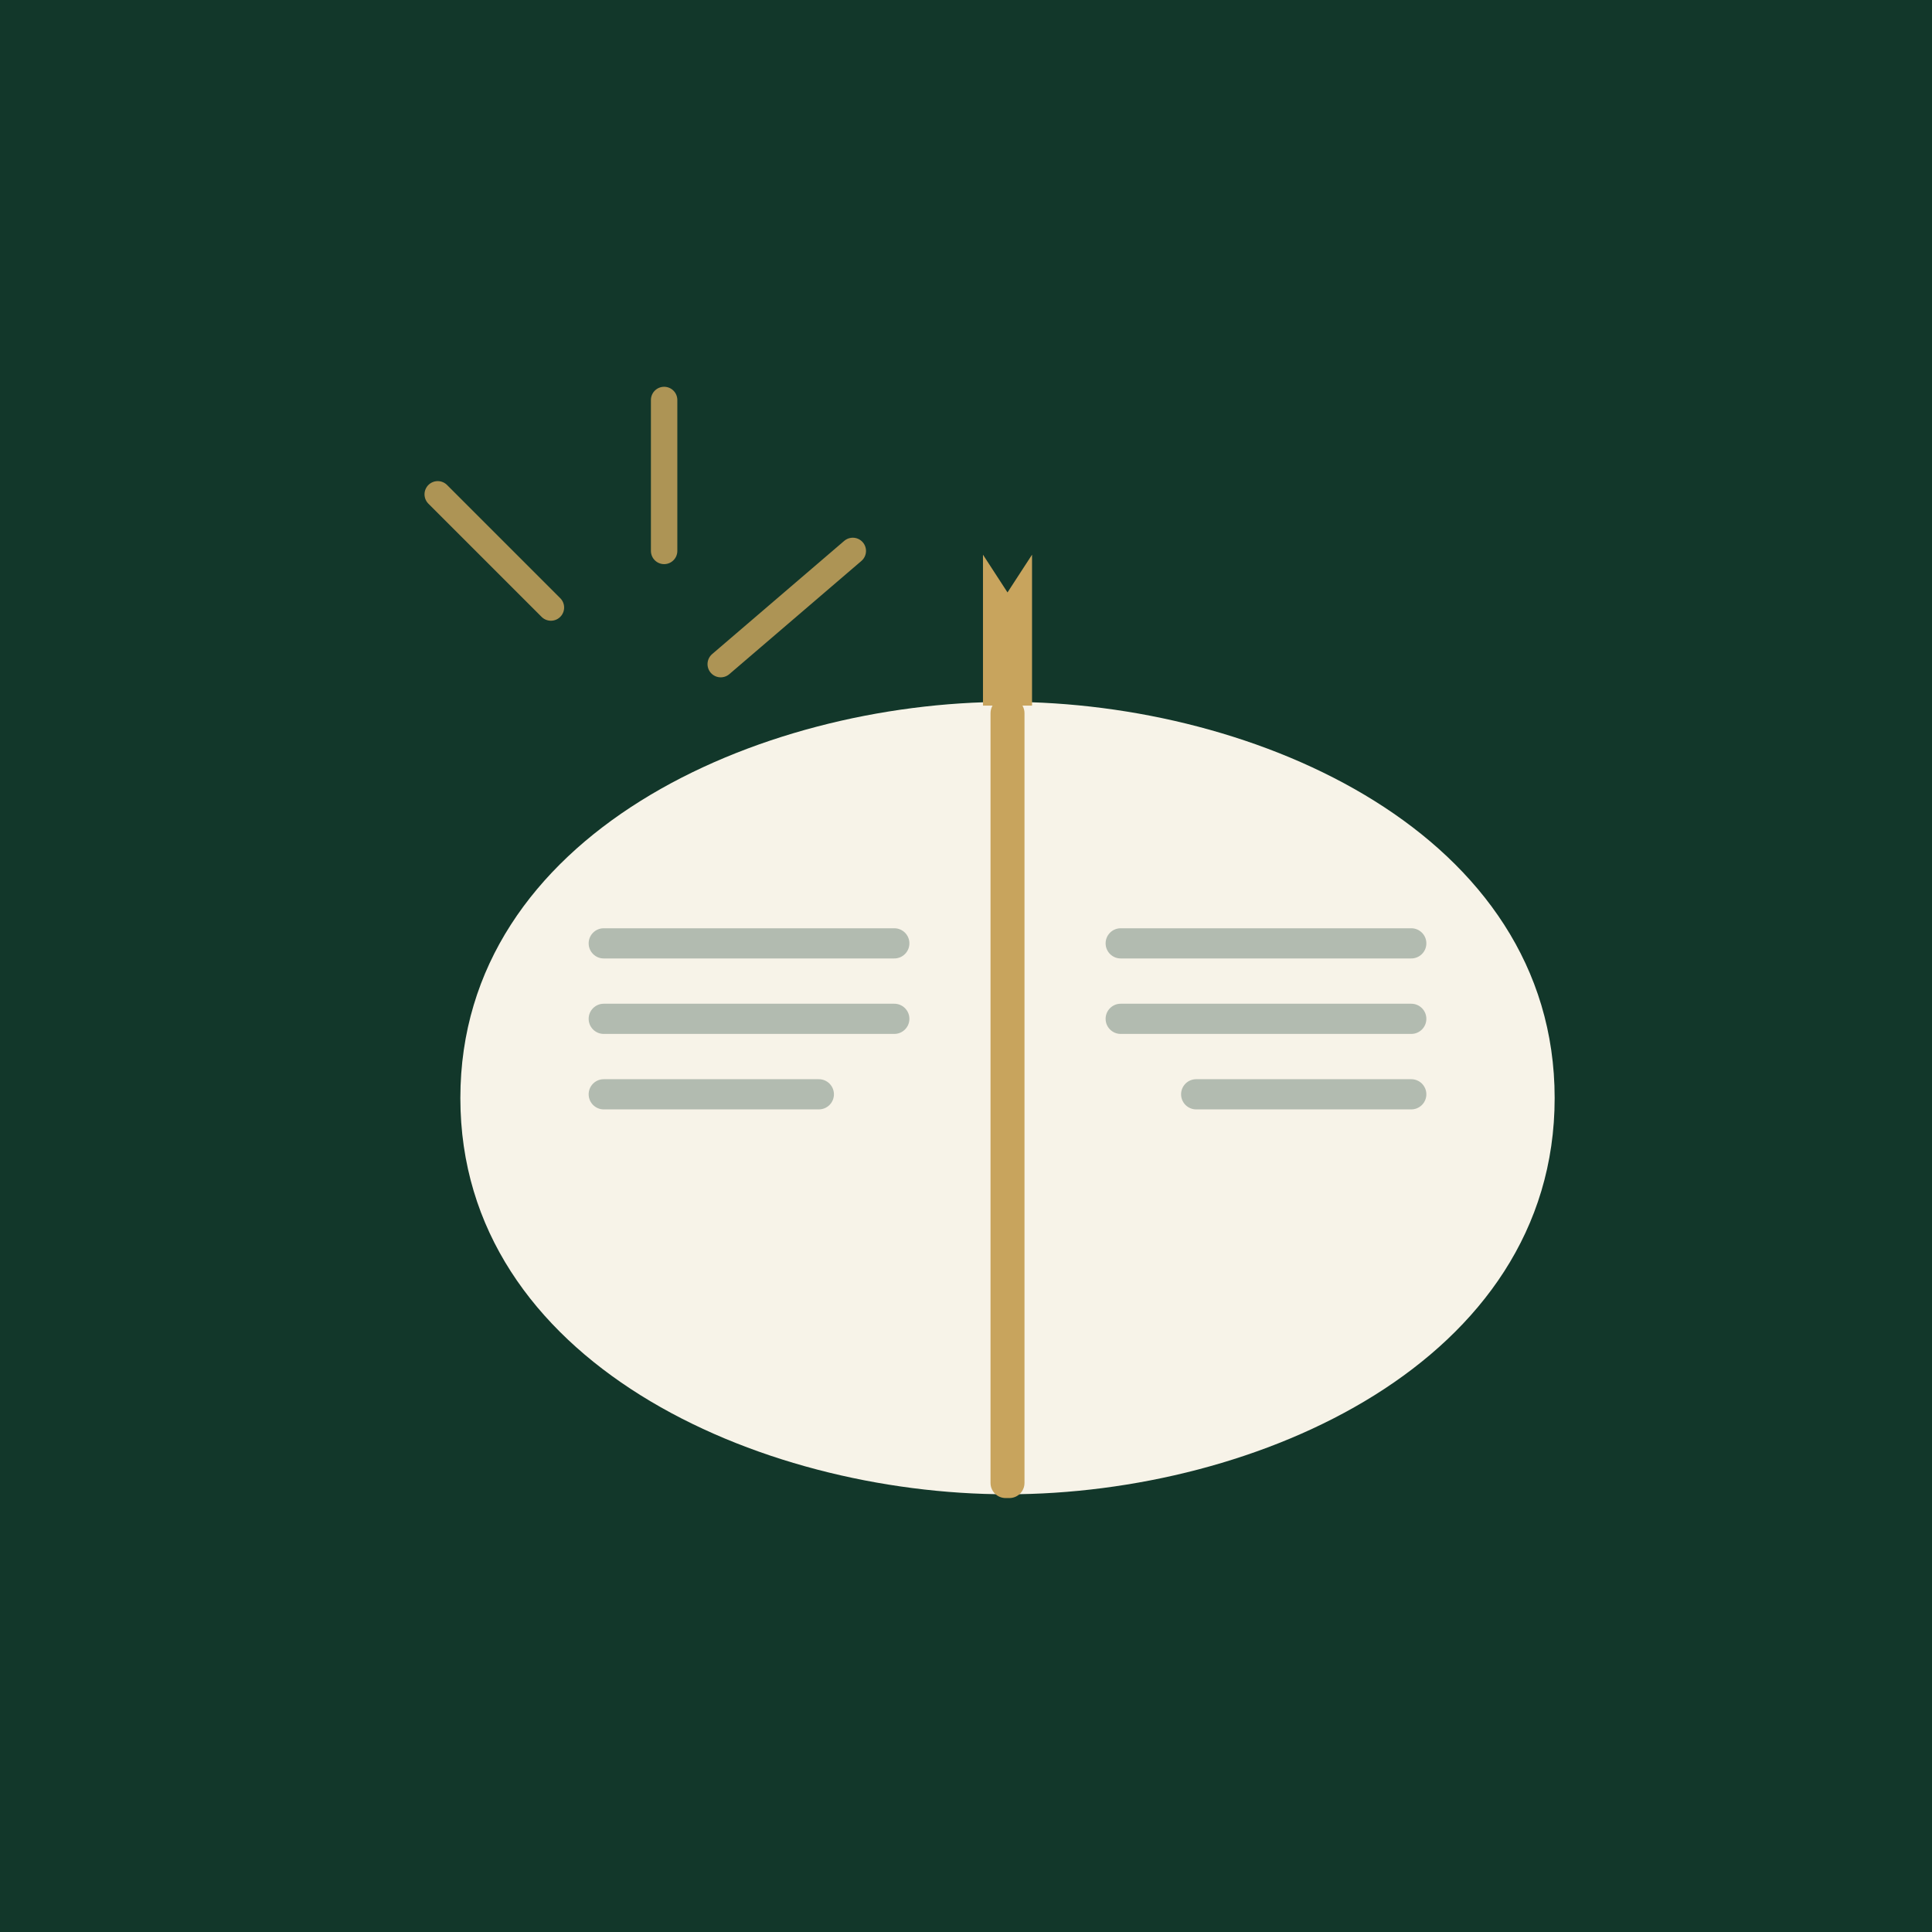
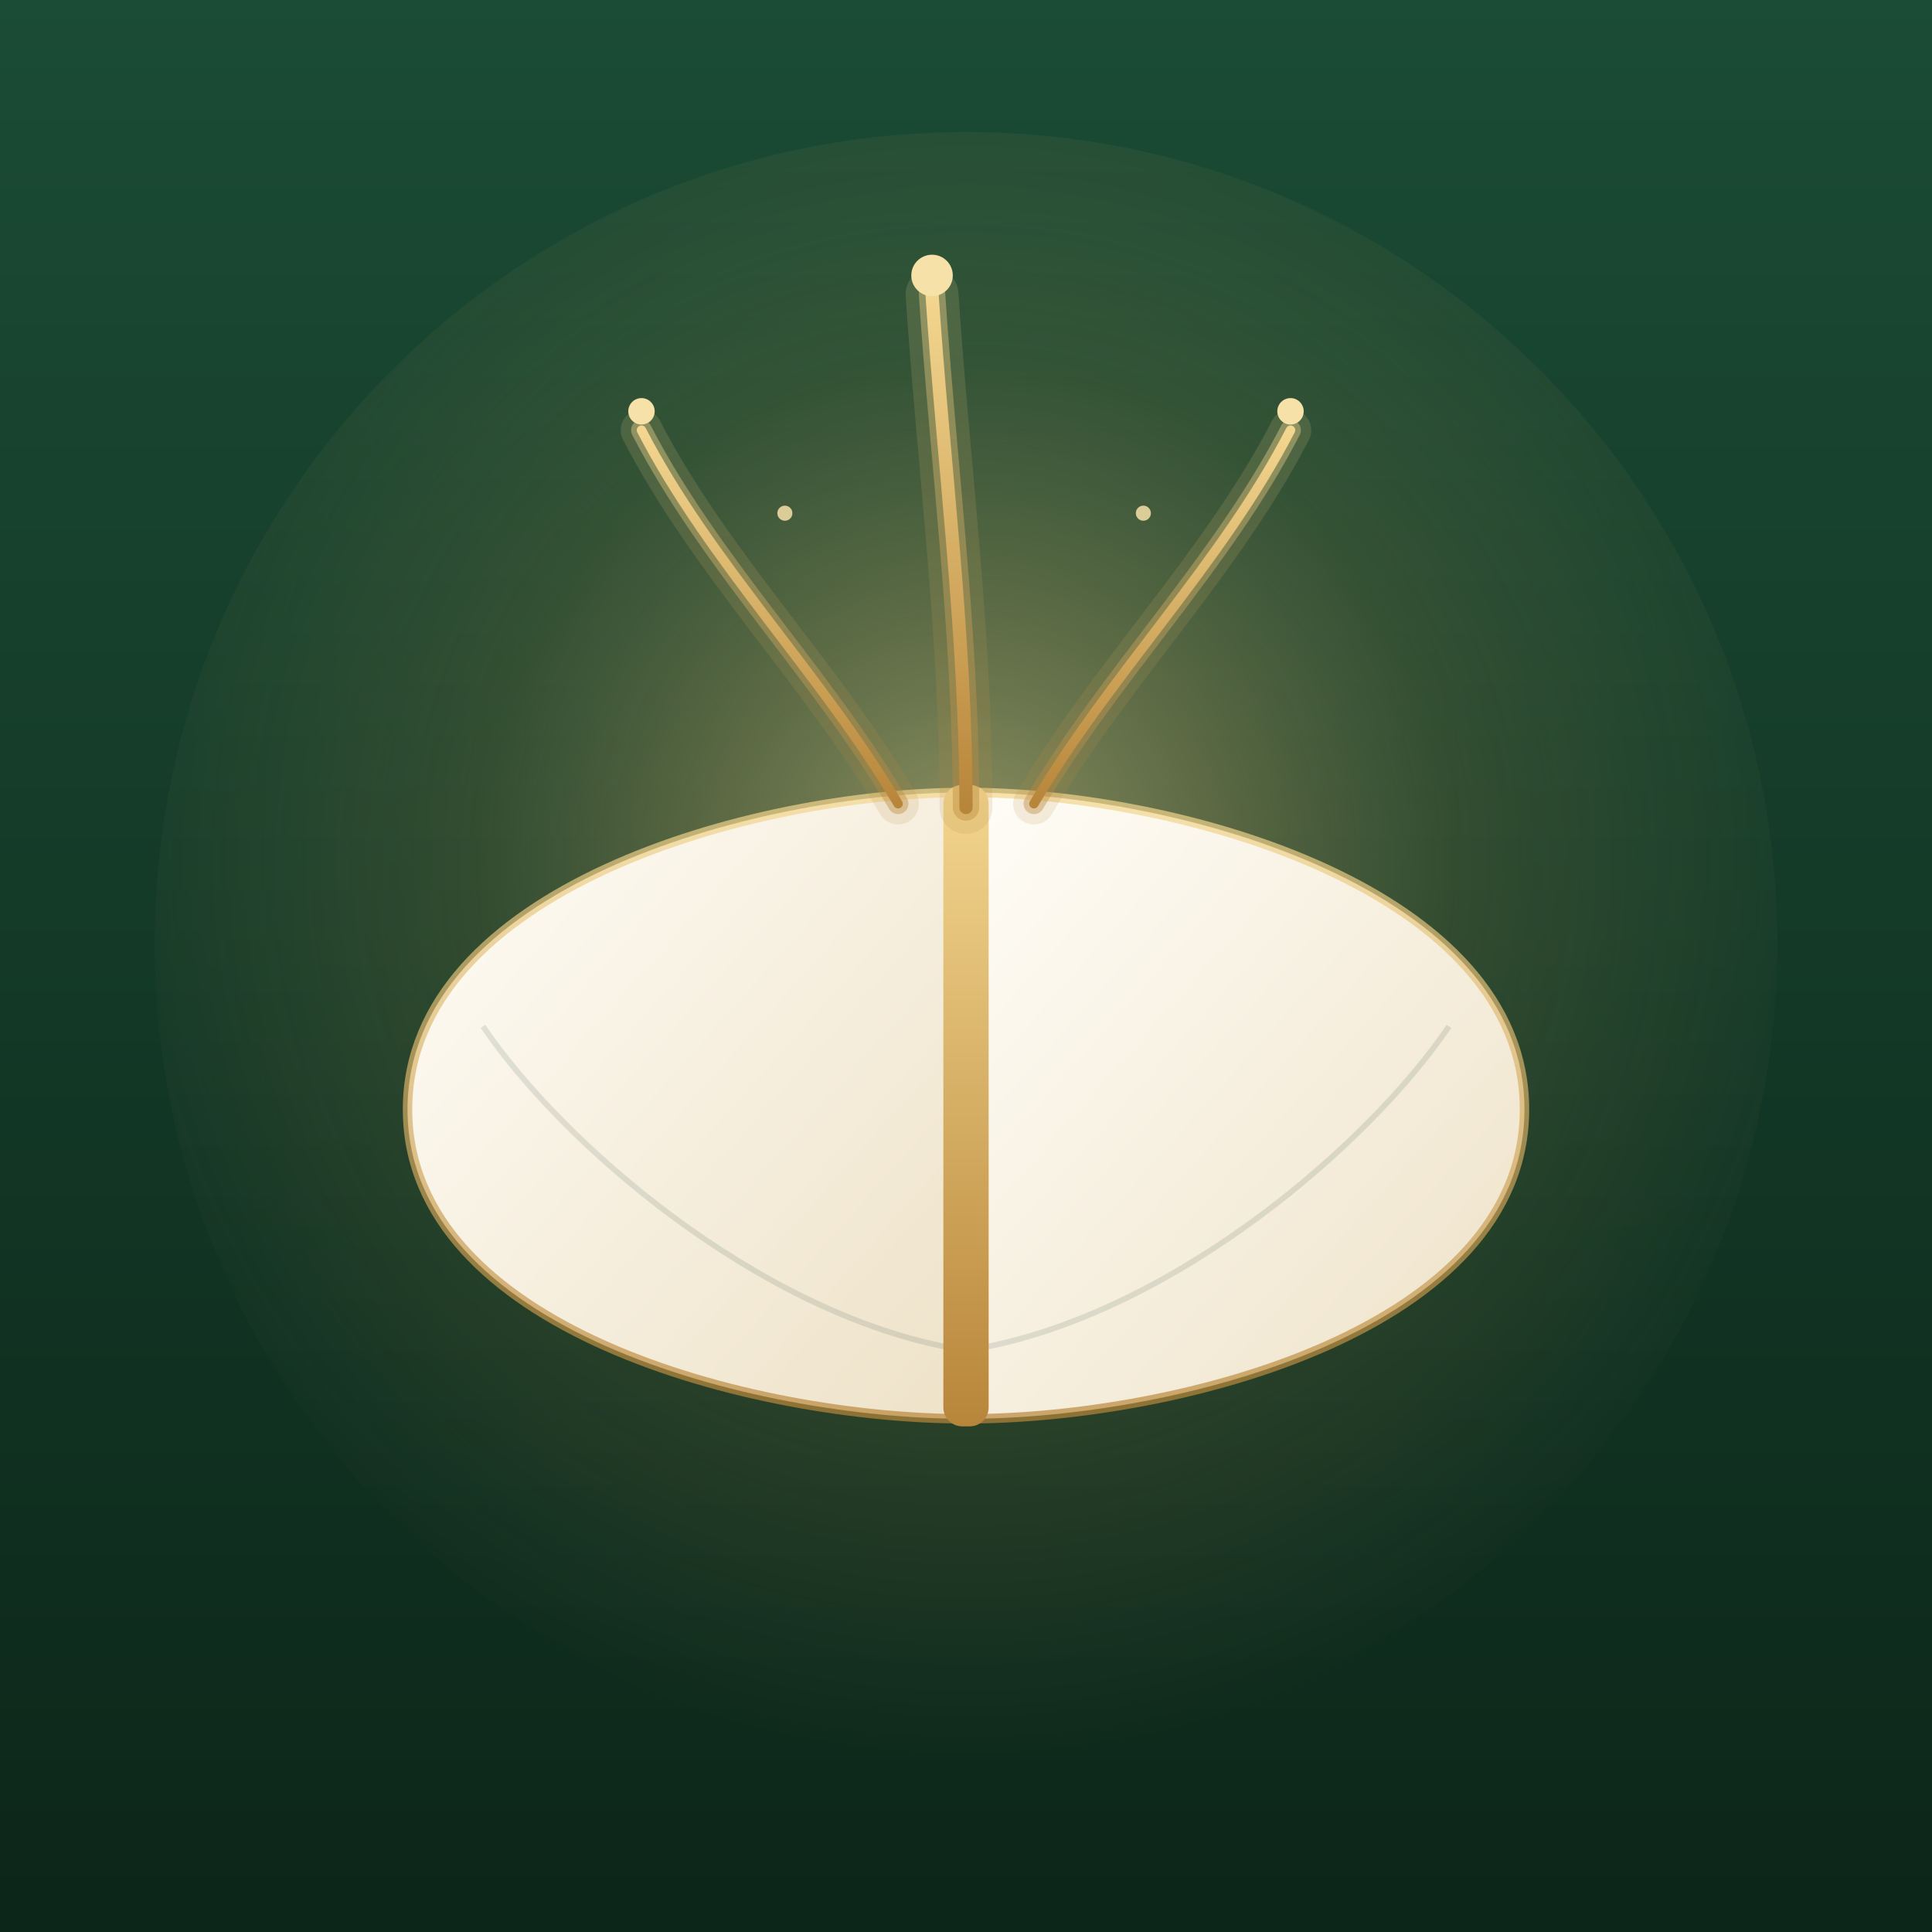
<svg xmlns="http://www.w3.org/2000/svg" width="1024" height="1024" viewBox="0 0 1024 1024">
-   <rect width="1024" height="1024" fill="#12372A" />
-   <g transform="translate(22,62)">
-     <g stroke="#C8A45D" stroke-width="14" stroke-linecap="round" opacity="0.85">
-       <line x1="330" y1="230" x2="330" y2="150" />
-       <line x1="270" y1="260" x2="210" y2="200" />
-       <line x1="360" y1="290" x2="430" y2="230" />
+   <defs>
+     <linearGradient id="bg" x1="0" y1="0" x2="0" y2="1">
+       <stop offset="0" stop-color="#1B4C35" />
+       <stop offset="1" stop-color="#0C2619" />
+     </linearGradient>
+     <radialGradient id="halo" cx="50%" cy="45%" r="55%">
+       <stop offset="0" stop-color="#F3D68F" stop-opacity="0.55" />
+       <stop offset="55%" stop-color="#C8A45D" stop-opacity="0.16" />
+       <stop offset="100%" stop-color="#C8A45D" stop-opacity="0" />
+     </radialGradient>
+     <linearGradient id="page" x1="0" y1="0" x2="1" y2="1">
+       <stop offset="0" stop-color="#FFFDF7" />
+       <stop offset="1" stop-color="#EEE2C8" />
+     </linearGradient>
+     <linearGradient id="gold" x1="0" y1="0" x2="0" y2="1">
+       <stop offset="0" stop-color="#F3D68F" />
+       <stop offset="1" stop-color="#B8863A" />
+     </linearGradient>
+   </defs>
+   <rect width="1024" height="1024" fill="url(#bg)" />
+   <ellipse cx="512" cy="500" rx="430" ry="430" fill="url(#halo)" />
+   <path d="M512,420 C398,420 216,472 216,588 C216,704 398,752 512,752 Z" fill="url(#page)" stroke="url(#gold)" stroke-width="5" stroke-opacity="0.7" />
+   <path d="M512,420 C626,420 808,472 808,588 C808,704 626,752 512,752 Z" fill="url(#page)" stroke="url(#gold)" stroke-width="5" stroke-opacity="0.7" />
+   <g stroke="#12372A" stroke-width="3" opacity="0.12" fill="none">
+     <path d="M256,544 C298,606 400,694 502,714" />
+     <path d="M768,544 C726,606 624,694 522,714" />
+   </g>
+   <rect x="500" y="416" width="24" height="340" rx="10" fill="url(#gold)" />
+   <g stroke="url(#gold)" stroke-linecap="round" fill="none">
+     <g opacity="0.15">
+       <path d="M512,428 C512,336 500,246 494,156" stroke-width="28" />
+       <path d="M476,426 C436,358 376,298 340,228" stroke-width="22" />
+       <path d="M548,426 C588,358 648,298 684,228" stroke-width="22" />
    </g>
-     <path d="M512,310 C380,310 222,380 222,520 C222,660 380,730 512,730 Z" fill="#F7F3E8" />
-     <path d="M512,310 C644,310 802,380 802,520 C802,660 644,730 512,730 Z" fill="#F7F3E8" />
-     <rect x="503" y="308" width="18" height="424" rx="8" fill="#C8A45D" />
-     <path d="M499,312 L525,312 L525,232 L512,252 L499,232 Z" fill="#C8A45D" />
-     <g fill="#12372A" opacity="0.3">
-       <rect x="290" y="430" width="170" height="16" rx="8" />
-       <rect x="290" y="470" width="170" height="16" rx="8" />
-       <rect x="290" y="510" width="130" height="16" rx="8" />
-       <rect x="564" y="430" width="170" height="16" rx="8" />
-       <rect x="564" y="470" width="170" height="16" rx="8" />
-       <rect x="604" y="510" width="130" height="16" rx="8" />
+     <g opacity="0.4">
+       <path d="M512,428 C512,336 500,246 494,156" stroke-width="14" />
+       <path d="M476,426 C436,358 376,298 340,228" stroke-width="11" />
+       <path d="M548,426 C588,358 648,298 684,228" stroke-width="11" />
    </g>
+     <path d="M512,428 C512,336 500,246 494,156" stroke-width="7" />
+     <path d="M476,426 C436,358 376,298 340,228" stroke-width="5" />
+     <path d="M548,426 C588,358 648,298 684,228" stroke-width="5" />
+   </g>
+   <g fill="#F6E1A8">
+     <circle cx="494" cy="146" r="11" />
+     <circle cx="340" cy="218" r="7" />
+     <circle cx="684" cy="218" r="7" />
+     <circle cx="416" cy="272" r="4" opacity="0.85" />
+     <circle cx="606" cy="272" r="4" opacity="0.85" />
  </g>
</svg>
